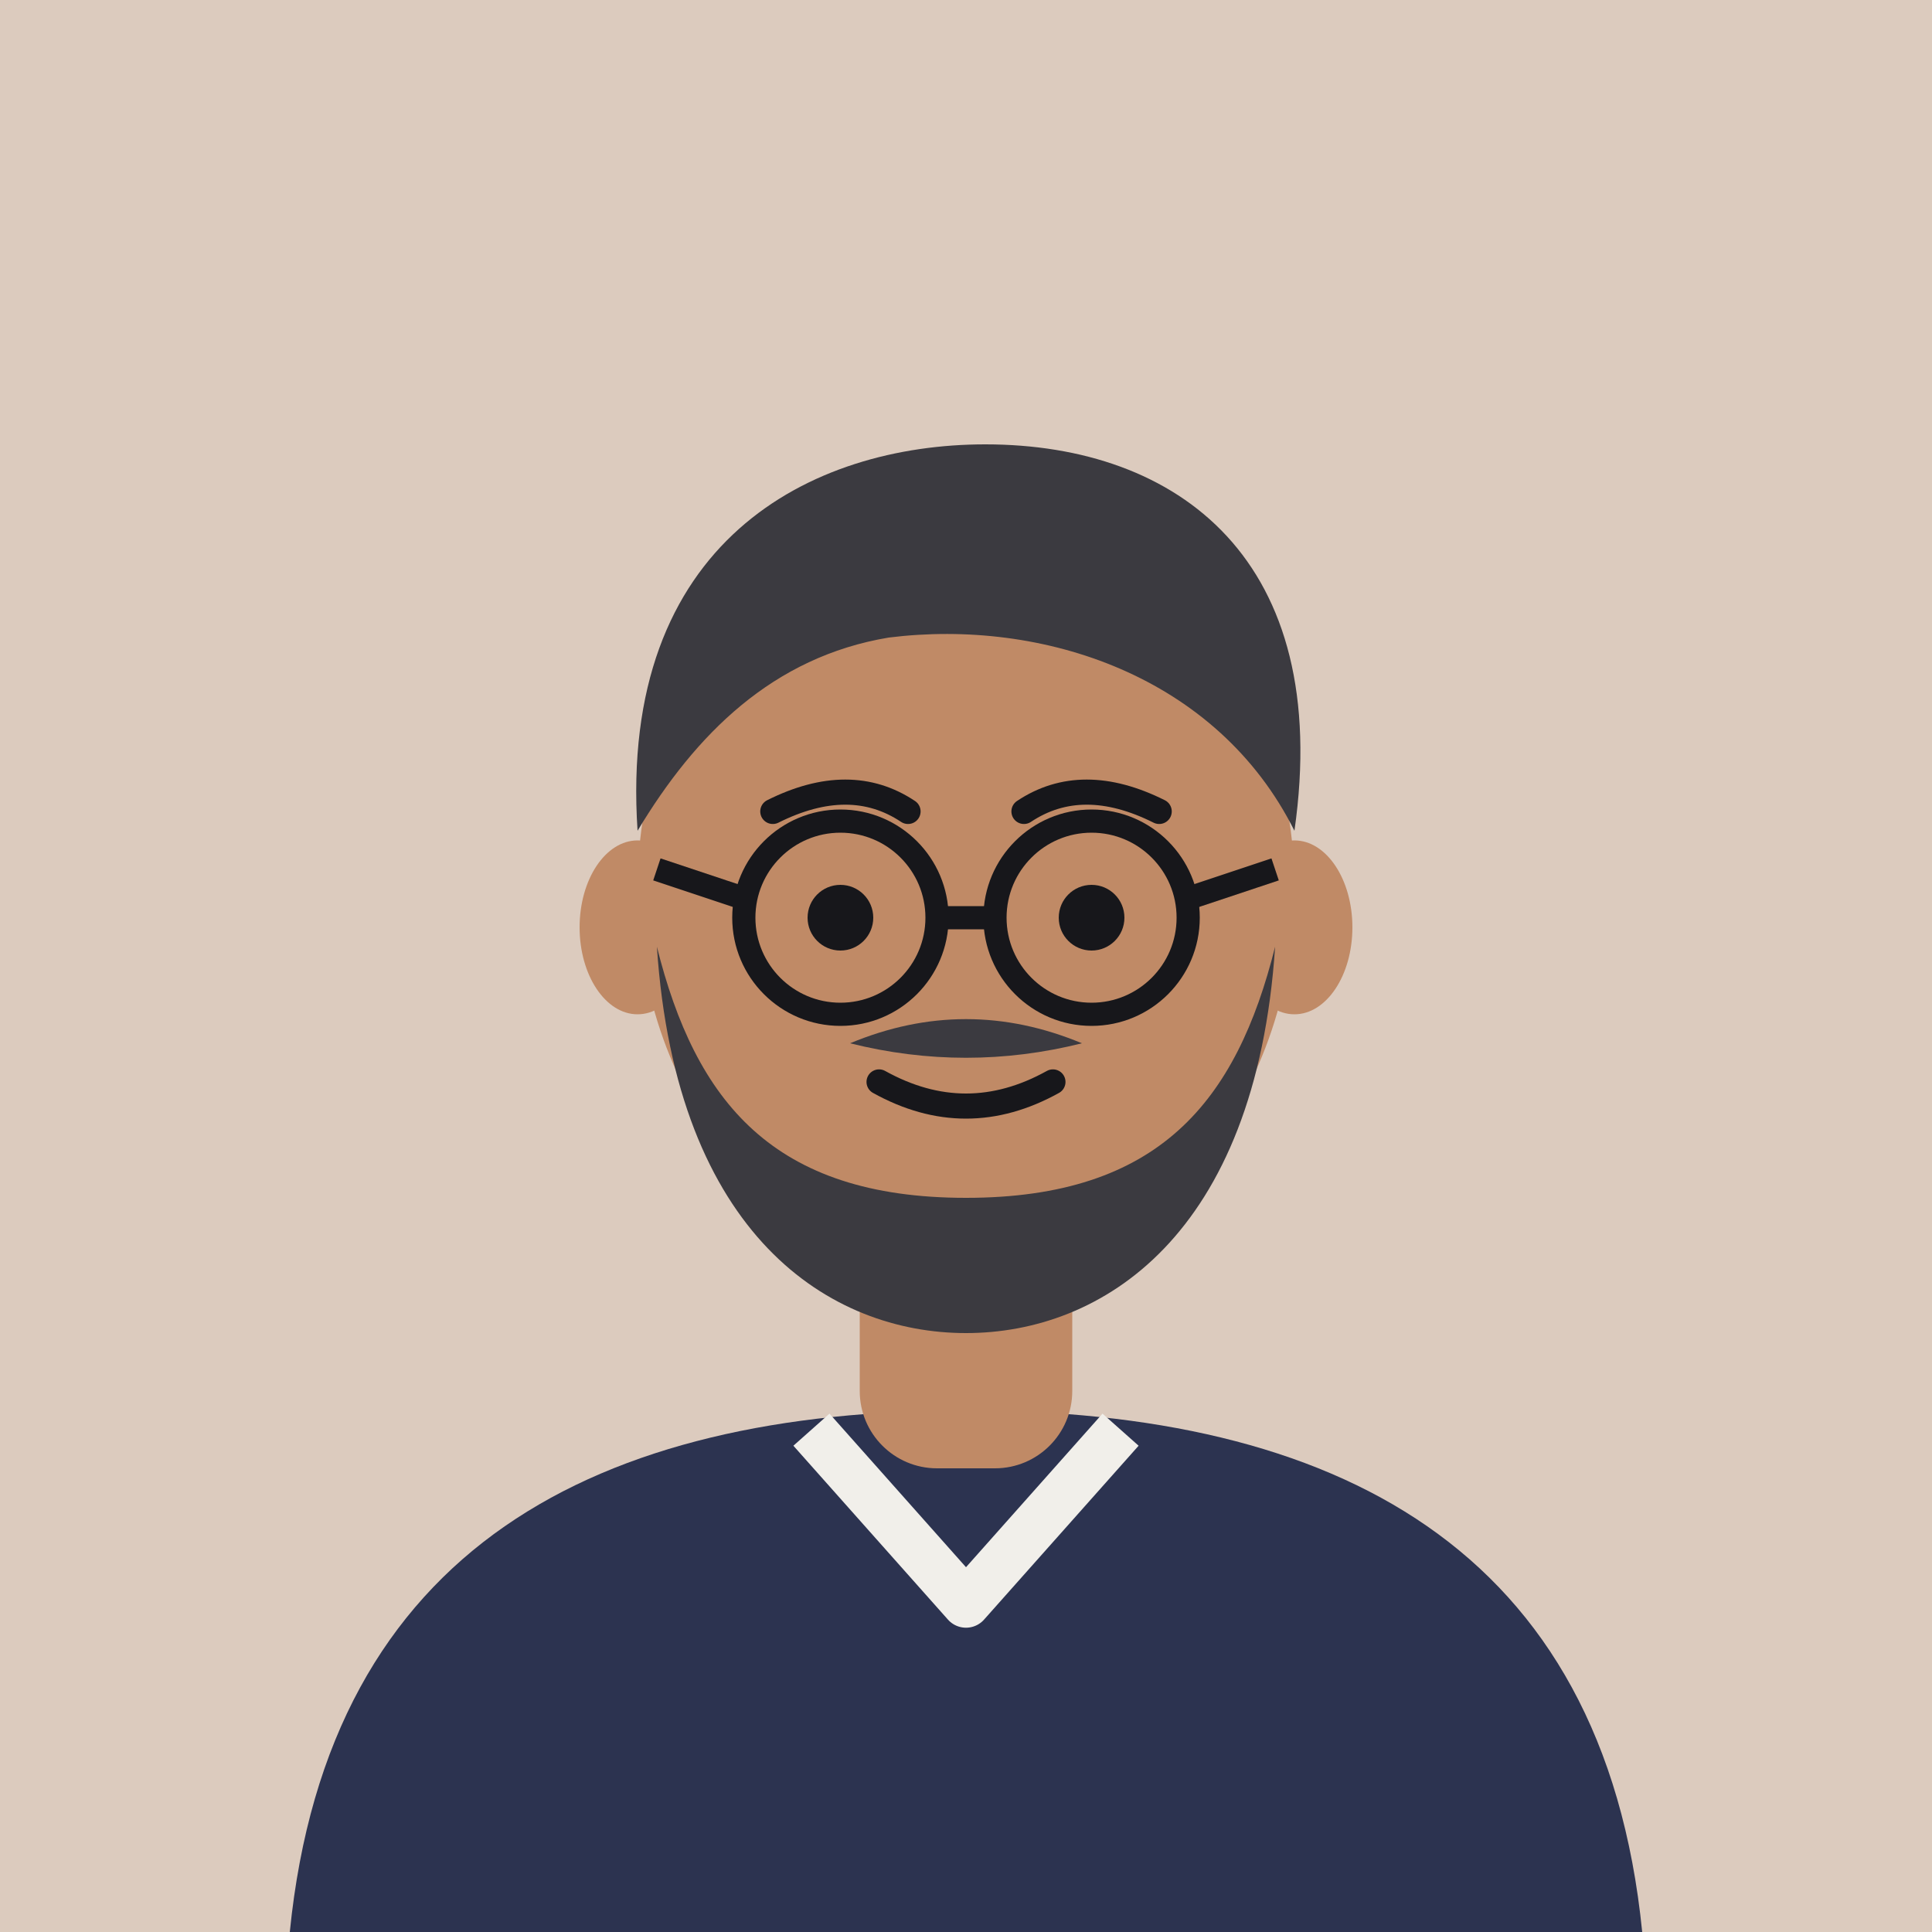
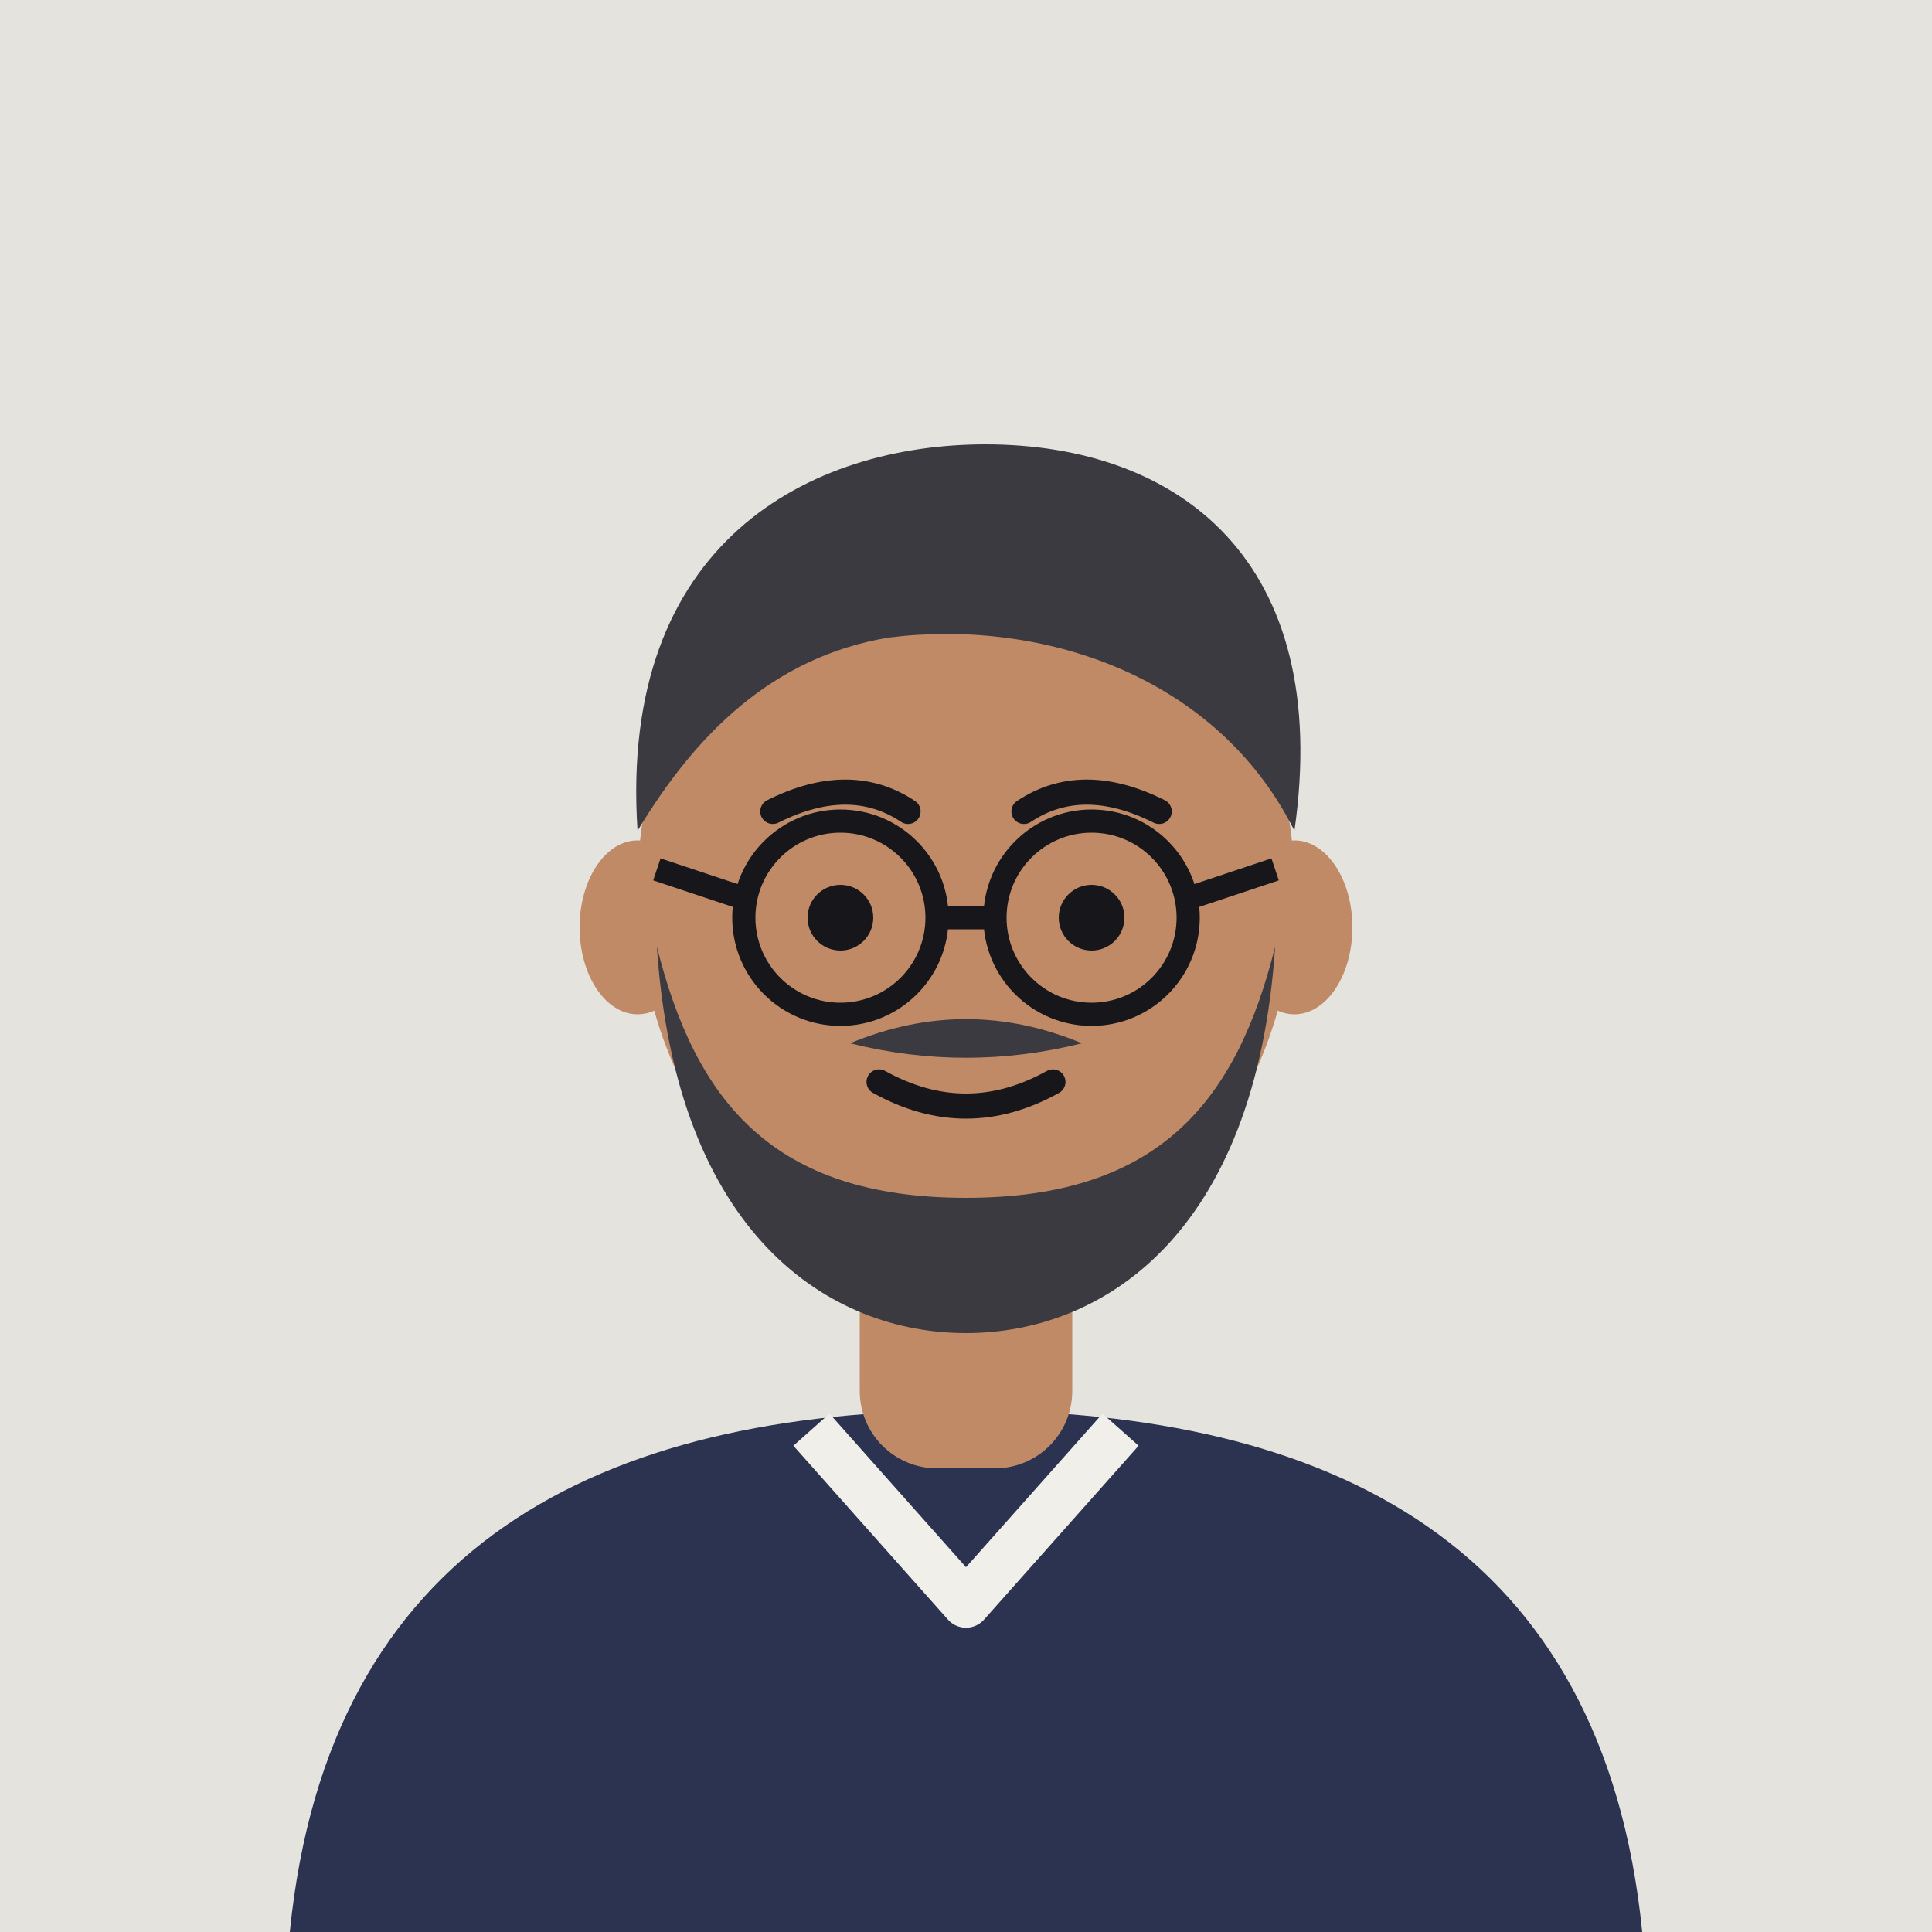
<svg xmlns="http://www.w3.org/2000/svg" viewBox="0 0 200 200" role="img">
-   <rect width="200" height="200" fill="#dccbbe" />
+   <rect width="200" height="200" fill="#e5e3de" />
  <path d="M30 200 C34 160 62 146 100 146 C138 146 166 160 170 200 Z" fill="#2c3350" />
  <path d="M84 148 L100 166 L116 148" fill="none" stroke="#f1efea" stroke-width="5" stroke-linejoin="round" />
  <rect x="89" y="122" width="22" height="30" rx="8" fill="#c08a66" />
  <ellipse cx="100" cy="92" rx="34" ry="40" fill="#c08a66" />
  <ellipse cx="66" cy="96" rx="6" ry="9" fill="#c08a66" />
  <ellipse cx="134" cy="96" rx="6" ry="9" fill="#c08a66" />
  <path d="M66 86 C64 56 84 46 102 46 C122 46 138 58 134 86 C126 70 108 64 92 66 C80 68 72 76 66 86 Z" fill="#3b3a40" />
  <path d="M68 98 C70 128 86 138 100 138 C114 138 130 128 132 98 C128 114 120 124 100 124 C80 124 72 114 68 98 Z" fill="#3b3a40" />
  <path d="M88 108 Q100 103 112 108 Q100 111 88 108 Z" fill="#3b3a40" />
  <path d="M80 84 Q88 80 94 84 M106 84 Q112 80 120 84" stroke="#17171b" stroke-width="2.6" fill="none" stroke-linecap="round" />
  <circle cx="87" cy="95" r="3.4" fill="#17171b" />
  <circle cx="113" cy="95" r="3.4" fill="#17171b" />
  <path d="M91 112 Q100 117 109 112" stroke="#17171b" stroke-width="2.6" fill="none" stroke-linecap="round" />
  <g fill="none" stroke="#17171b" stroke-width="2.4">
    <circle cx="87" cy="95" r="10" />
    <circle cx="113" cy="95" r="10" />
    <path d="M97 95 H103 M77 93 L68 90 M123 93 L132 90" />
  </g>
</svg>
